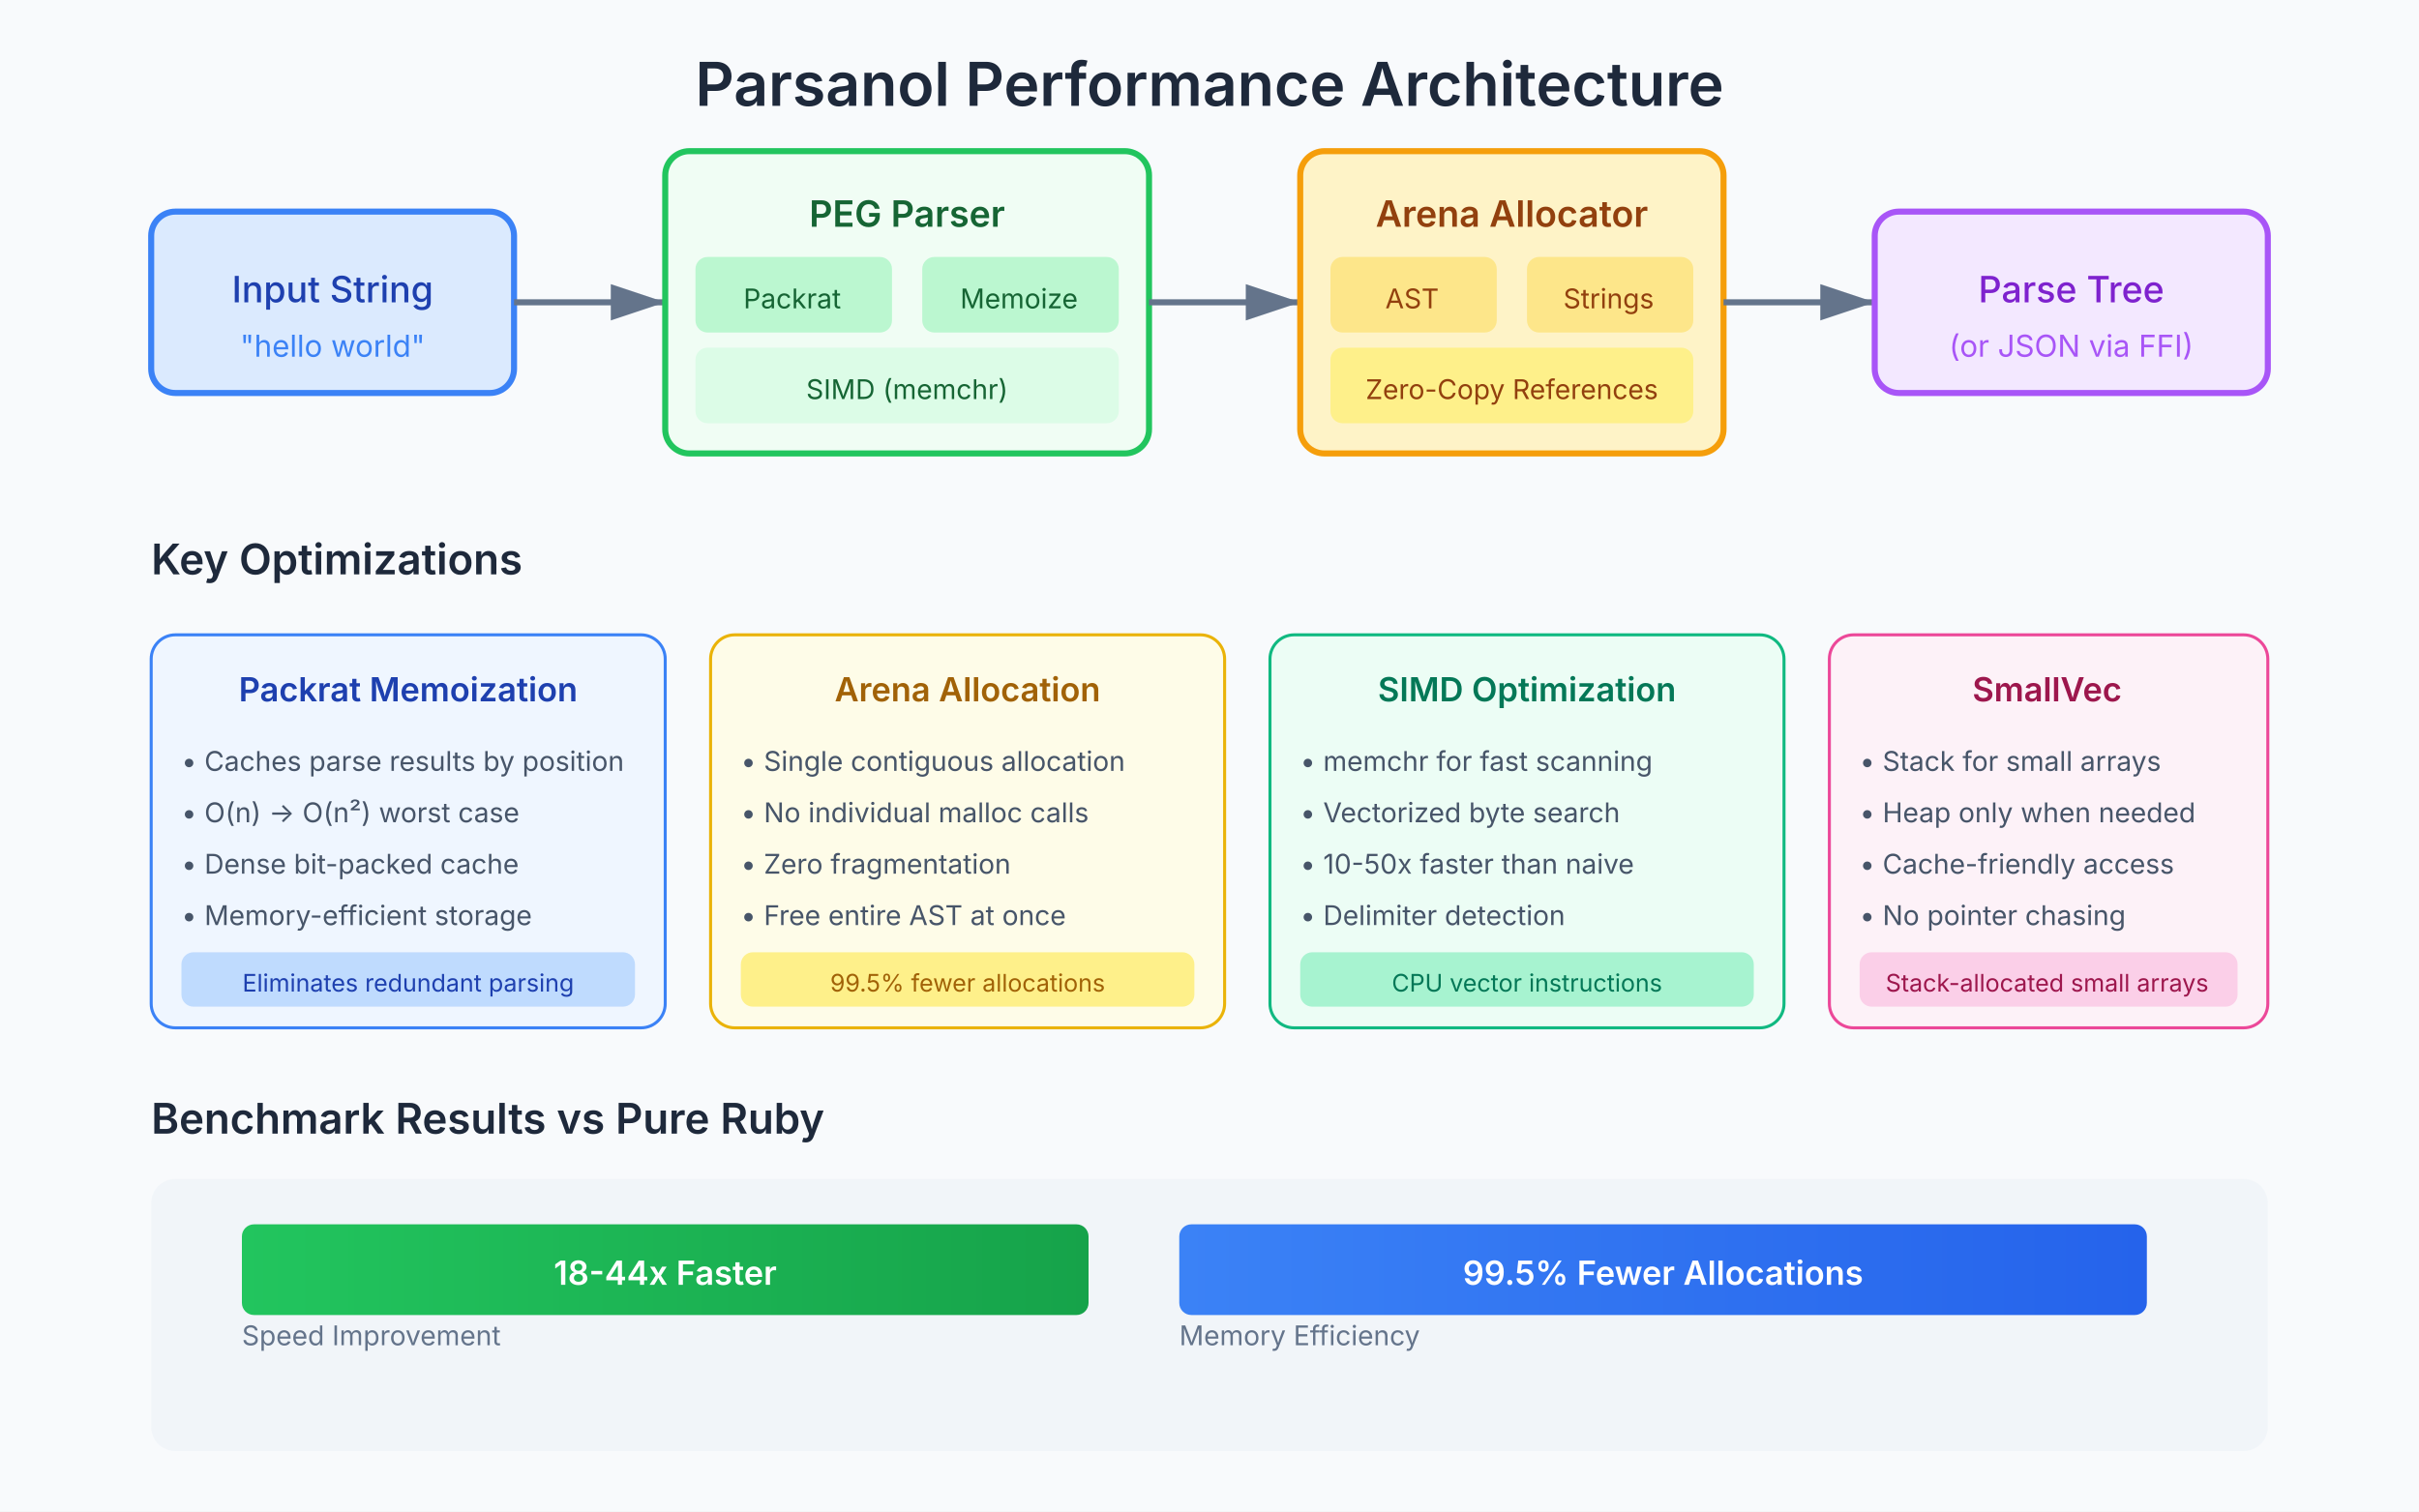
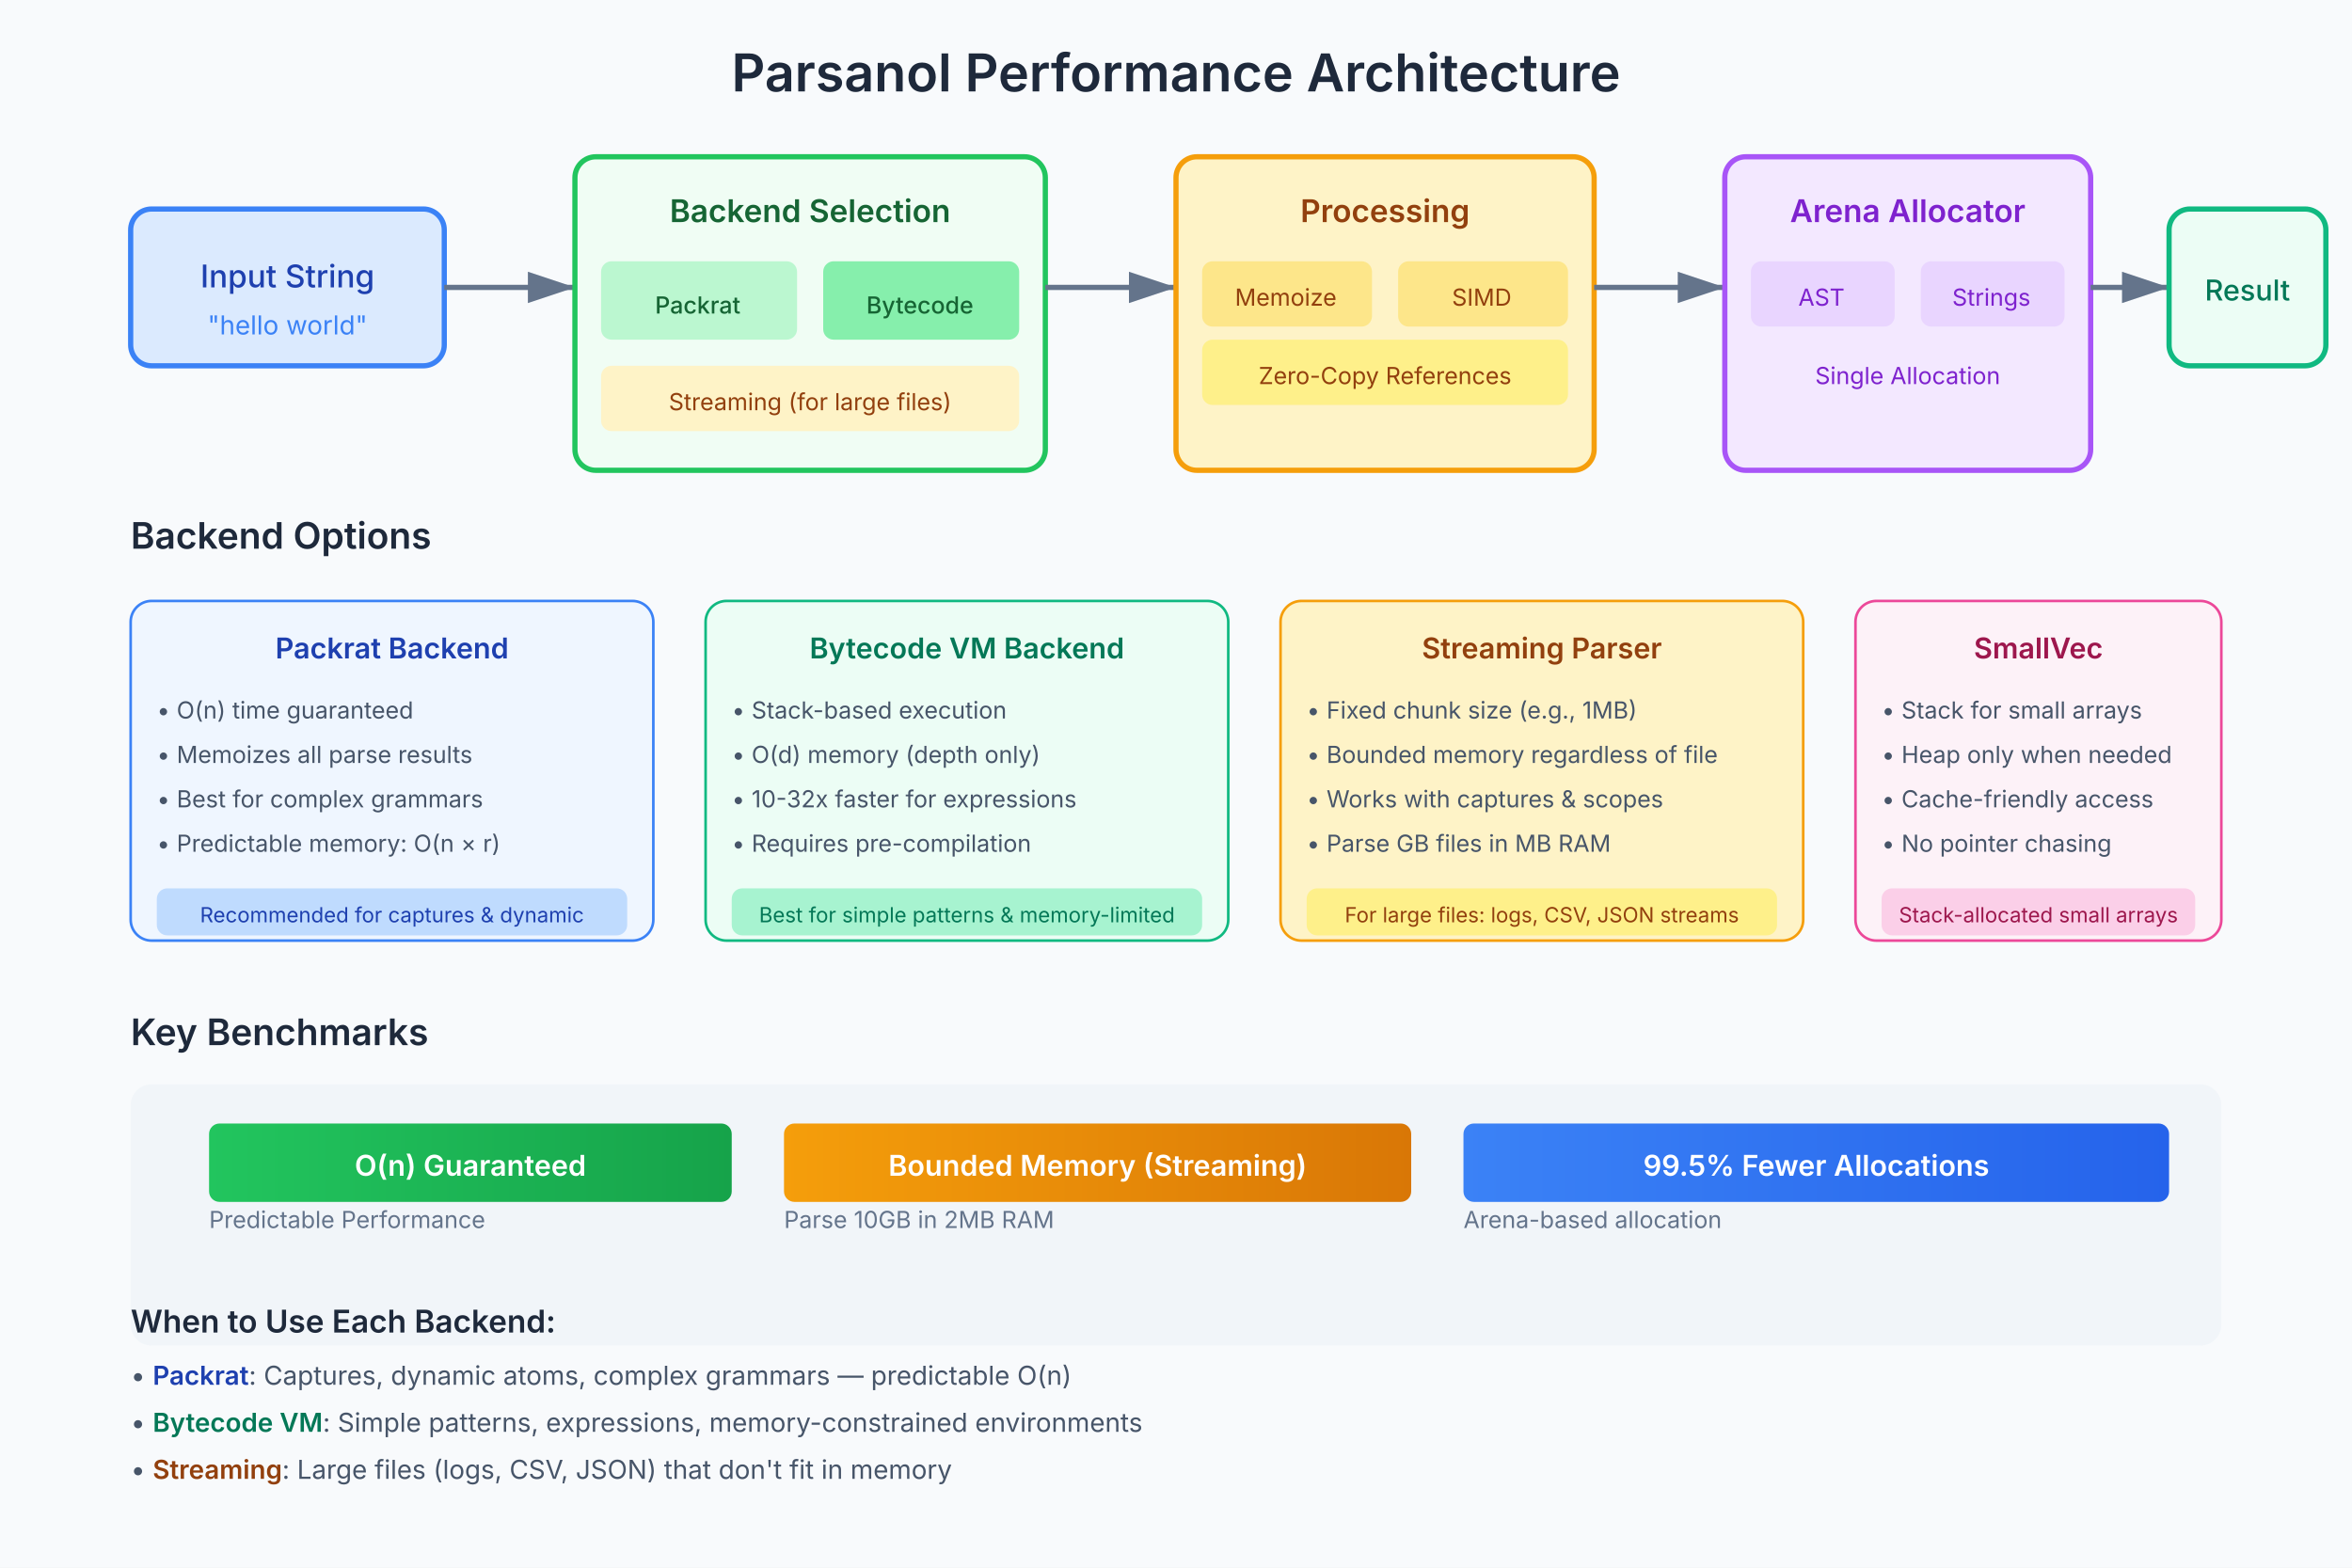
- <svg xmlns="http://www.w3.org/2000/svg" viewBox="0 0 800 500" fill="none" font-family="system-ui, -apple-system, sans-serif">
-   <rect width="800" height="500" fill="#f8fafc" />
-   <text x="400" y="35" text-anchor="middle" font-size="20" font-weight="600" fill="#1e293b">Parsanol Performance Architecture</text>
-   <rect x="50" y="70" width="120" height="60" rx="8" fill="#dbeafe" stroke="#3b82f6" stroke-width="2" />
-   <text x="110" y="100" text-anchor="middle" font-size="12" font-weight="500" fill="#1e40af">Input String</text>
-   <text x="110" y="118" text-anchor="middle" font-size="10" fill="#3b82f6">"hello world"</text>
-   <path d="M170 100 L220 100" stroke="#64748b" stroke-width="2" marker-end="url(#arrow)" />
-   <rect x="220" y="50" width="160" height="100" rx="8" fill="#f0fdf4" stroke="#22c55e" stroke-width="2" />
-   <text x="300" y="75" text-anchor="middle" font-size="12" font-weight="600" fill="#166534">PEG Parser</text>
-   <rect x="230" y="85" width="65" height="25" rx="4" fill="#bbf7d0" />
-   <text x="262" y="102" text-anchor="middle" font-size="9" fill="#166534">Packrat</text>
-   <rect x="305" y="85" width="65" height="25" rx="4" fill="#bbf7d0" />
-   <text x="337" y="102" text-anchor="middle" font-size="9" fill="#166534">Memoize</text>
-   <rect x="230" y="115" width="140" height="25" rx="4" fill="#dcfce7" />
-   <text x="300" y="132" text-anchor="middle" font-size="9" fill="#166534">SIMD (memchr)</text>
-   <path d="M380 100 L430 100" stroke="#64748b" stroke-width="2" marker-end="url(#arrow)" />
-   <rect x="430" y="50" width="140" height="100" rx="8" fill="#fef3c7" stroke="#f59e0b" stroke-width="2" />
-   <text x="500" y="75" text-anchor="middle" font-size="12" font-weight="600" fill="#92400e">Arena Allocator</text>
-   <rect x="440" y="85" width="55" height="25" rx="4" fill="#fde68a" />
-   <text x="467" y="102" text-anchor="middle" font-size="9" fill="#92400e">AST</text>
-   <rect x="505" y="85" width="55" height="25" rx="4" fill="#fde68a" />
-   <text x="532" y="102" text-anchor="middle" font-size="9" fill="#92400e">Strings</text>
-   <rect x="440" y="115" width="120" height="25" rx="4" fill="#fef08a" />
-   <text x="500" y="132" text-anchor="middle" font-size="9" fill="#92400e">Zero-Copy References</text>
-   <path d="M570 100 L620 100" stroke="#64748b" stroke-width="2" marker-end="url(#arrow)" />
-   <rect x="620" y="70" width="130" height="60" rx="8" fill="#f3e8ff" stroke="#a855f7" stroke-width="2" />
-   <text x="685" y="100" text-anchor="middle" font-size="12" font-weight="500" fill="#7e22ce">Parse Tree</text>
-   <text x="685" y="118" text-anchor="middle" font-size="10" fill="#a855f7">(or JSON via FFI)</text>
-   <text x="50" y="190" font-size="14" font-weight="600" fill="#1e293b">Key Optimizations</text>
-   <rect x="50" y="210" width="170" height="130" rx="8" fill="#eff6ff" stroke="#3b82f6" stroke-width="1" />
-   <text x="135" y="232" text-anchor="middle" font-size="11" font-weight="600" fill="#1e40af">Packrat Memoization</text>
-   <text x="60" y="255" font-size="9" fill="#475569">• Caches parse results by position</text>
-   <text x="60" y="272" font-size="9" fill="#475569">• O(n) → O(n²) worst case</text>
-   <text x="60" y="289" font-size="9" fill="#475569">• Dense bit-packed cache</text>
-   <text x="60" y="306" font-size="9" fill="#475569">• Memory-efficient storage</text>
-   <rect x="60" y="315" width="150" height="18" rx="4" fill="#bfdbfe" />
-   <text x="135" y="328" text-anchor="middle" font-size="8" fill="#1e40af">Eliminates redundant parsing</text>
-   <rect x="235" y="210" width="170" height="130" rx="8" fill="#fefce8" stroke="#eab308" stroke-width="1" />
-   <text x="320" y="232" text-anchor="middle" font-size="11" font-weight="600" fill="#a16207">Arena Allocation</text>
-   <text x="245" y="255" font-size="9" fill="#475569">• Single contiguous allocation</text>
-   <text x="245" y="272" font-size="9" fill="#475569">• No individual malloc calls</text>
-   <text x="245" y="289" font-size="9" fill="#475569">• Zero fragmentation</text>
-   <text x="245" y="306" font-size="9" fill="#475569">• Free entire AST at once</text>
-   <rect x="245" y="315" width="150" height="18" rx="4" fill="#fef08a" />
-   <text x="320" y="328" text-anchor="middle" font-size="8" fill="#a16207">99.5% fewer allocations</text>
-   <rect x="420" y="210" width="170" height="130" rx="8" fill="#ecfdf5" stroke="#10b981" stroke-width="1" />
-   <text x="505" y="232" text-anchor="middle" font-size="11" font-weight="600" fill="#047857">SIMD Optimization</text>
-   <text x="430" y="255" font-size="9" fill="#475569">• memchr for fast scanning</text>
-   <text x="430" y="272" font-size="9" fill="#475569">• Vectorized byte search</text>
-   <text x="430" y="289" font-size="9" fill="#475569">• 10-50x faster than naive</text>
-   <text x="430" y="306" font-size="9" fill="#475569">• Delimiter detection</text>
-   <rect x="430" y="315" width="150" height="18" rx="4" fill="#a7f3d0" />
-   <text x="505" y="328" text-anchor="middle" font-size="8" fill="#047857">CPU vector instructions</text>
-   <rect x="605" y="210" width="145" height="130" rx="8" fill="#fdf2f8" stroke="#ec4899" stroke-width="1" />
-   <text x="677" y="232" text-anchor="middle" font-size="11" font-weight="600" fill="#9d174d">SmallVec</text>
-   <text x="615" y="255" font-size="9" fill="#475569">• Stack for small arrays</text>
-   <text x="615" y="272" font-size="9" fill="#475569">• Heap only when needed</text>
-   <text x="615" y="289" font-size="9" fill="#475569">• Cache-friendly access</text>
-   <text x="615" y="306" font-size="9" fill="#475569">• No pointer chasing</text>
-   <rect x="615" y="315" width="125" height="18" rx="4" fill="#fbcfe8" />
-   <text x="677" y="328" text-anchor="middle" font-size="8" fill="#9d174d">Stack-allocated small arrays</text>
-   <text x="50" y="375" font-size="14" font-weight="600" fill="#1e293b">Benchmark Results vs Pure Ruby</text>
-   <rect x="50" y="390" width="700" height="90" rx="8" fill="#f1f5f9" />
-   <rect x="80" y="405" width="280" height="30" rx="4" fill="url(#gradient1)" />
-   <text x="220" y="425" text-anchor="middle" font-size="11" font-weight="600" fill="white">18-44x Faster</text>
-   <text x="80" y="445" font-size="9" fill="#64748b">Speed Improvement</text>
-   <rect x="390" y="405" width="320" height="30" rx="4" fill="url(#gradient2)" />
-   <text x="550" y="425" text-anchor="middle" font-size="11" font-weight="600" fill="white">99.5% Fewer Allocations</text>
-   <text x="390" y="445" font-size="9" fill="#64748b">Memory Efficiency</text>
+ <svg xmlns="http://www.w3.org/2000/svg" viewBox="0 0 900 600" fill="none" font-family="system-ui, -apple-system, sans-serif">
+   <rect width="900" height="600" fill="#f8fafc" />
+   <text x="450" y="35" text-anchor="middle" font-size="20" font-weight="600" fill="#1e293b">Parsanol Performance Architecture</text>
+   <rect x="50" y="80" width="120" height="60" rx="8" fill="#dbeafe" stroke="#3b82f6" stroke-width="2" />
+   <text x="110" y="110" text-anchor="middle" font-size="12" font-weight="500" fill="#1e40af">Input String</text>
+   <text x="110" y="128" text-anchor="middle" font-size="10" fill="#3b82f6">"hello world"</text>
+   <path d="M170 110 L220 110" stroke="#64748b" stroke-width="2" marker-end="url(#arrow)" />
+   <rect x="220" y="60" width="180" height="120" rx="8" fill="#f0fdf4" stroke="#22c55e" stroke-width="2" />
+   <text x="310" y="85" text-anchor="middle" font-size="12" font-weight="600" fill="#166534">Backend Selection</text>
+   <rect x="230" y="100" width="75" height="30" rx="4" fill="#bbf7d0" />
+   <text x="267" y="120" text-anchor="middle" font-size="9" font-weight="500" fill="#166534">Packrat</text>
+   <rect x="315" y="100" width="75" height="30" rx="4" fill="#86efac" />
+   <text x="352" y="120" text-anchor="middle" font-size="9" font-weight="500" fill="#166534">Bytecode</text>
+   <rect x="230" y="140" width="160" height="25" rx="4" fill="#fef3c7" />
+   <text x="310" y="157" text-anchor="middle" font-size="9" fill="#92400e">Streaming (for large files)</text>
+   <path d="M400 110 L450 110" stroke="#64748b" stroke-width="2" marker-end="url(#arrow)" />
+   <rect x="450" y="60" width="160" height="120" rx="8" fill="#fef3c7" stroke="#f59e0b" stroke-width="2" />
+   <text x="530" y="85" text-anchor="middle" font-size="12" font-weight="600" fill="#92400e">Processing</text>
+   <rect x="460" y="100" width="65" height="25" rx="4" fill="#fde68a" />
+   <text x="492" y="117" text-anchor="middle" font-size="9" fill="#92400e">Memoize</text>
+   <rect x="535" y="100" width="65" height="25" rx="4" fill="#fde68a" />
+   <text x="567" y="117" text-anchor="middle" font-size="9" fill="#92400e">SIMD</text>
+   <rect x="460" y="130" width="140" height="25" rx="4" fill="#fef08a" />
+   <text x="530" y="147" text-anchor="middle" font-size="9" fill="#92400e">Zero-Copy References</text>
+   <path d="M610 110 L660 110" stroke="#64748b" stroke-width="2" marker-end="url(#arrow)" />
+   <rect x="660" y="60" width="140" height="120" rx="8" fill="#f3e8ff" stroke="#a855f7" stroke-width="2" />
+   <text x="730" y="85" text-anchor="middle" font-size="12" font-weight="600" fill="#7e22ce">Arena Allocator</text>
+   <rect x="670" y="100" width="55" height="25" rx="4" fill="#e9d5ff" />
+   <text x="697" y="117" text-anchor="middle" font-size="9" fill="#7e22ce">AST</text>
+   <rect x="735" y="100" width="55" height="25" rx="4" fill="#e9d5ff" />
+   <text x="762" y="117" text-anchor="middle" font-size="9" fill="#7e22ce">Strings</text>
+   <rect x="670" y="130" width="120" height="25" rx="4" fill="#f3e8ff" />
+   <text x="730" y="147" text-anchor="middle" font-size="9" fill="#7e22ce">Single Allocation</text>
+   <path d="M800 110 L830 110" stroke="#64748b" stroke-width="2" marker-end="url(#arrow)" />
+   <rect x="830" y="80" width="60" height="60" rx="8" fill="#ecfdf5" stroke="#10b981" stroke-width="2" />
+   <text x="860" y="115" text-anchor="middle" font-size="11" font-weight="500" fill="#047857">Result</text>
+   <text x="50" y="210" font-size="14" font-weight="600" fill="#1e293b">Backend Options</text>
+   <rect x="50" y="230" width="200" height="130" rx="8" fill="#eff6ff" stroke="#3b82f6" stroke-width="1" />
+   <text x="150" y="252" text-anchor="middle" font-size="11" font-weight="600" fill="#1e40af">Packrat Backend</text>
+   <text x="60" y="275" font-size="9" fill="#475569">• O(n) time guaranteed</text>
+   <text x="60" y="292" font-size="9" fill="#475569">• Memoizes all parse results</text>
+   <text x="60" y="309" font-size="9" fill="#475569">• Best for complex grammars</text>
+   <text x="60" y="326" font-size="9" fill="#475569">• Predictable memory: O(n × r)</text>
+   <rect x="60" y="340" width="180" height="18" rx="4" fill="#bfdbfe" />
+   <text x="150" y="353" text-anchor="middle" font-size="8" fill="#1e40af">Recommended for captures &amp; dynamic</text>
+   <rect x="270" y="230" width="200" height="130" rx="8" fill="#ecfdf5" stroke="#10b981" stroke-width="1" />
+   <text x="370" y="252" text-anchor="middle" font-size="11" font-weight="600" fill="#047857">Bytecode VM Backend</text>
+   <text x="280" y="275" font-size="9" fill="#475569">• Stack-based execution</text>
+   <text x="280" y="292" font-size="9" fill="#475569">• O(d) memory (depth only)</text>
+   <text x="280" y="309" font-size="9" fill="#475569">• 10-32x faster for expressions</text>
+   <text x="280" y="326" font-size="9" fill="#475569">• Requires pre-compilation</text>
+   <rect x="280" y="340" width="180" height="18" rx="4" fill="#a7f3d0" />
+   <text x="370" y="353" text-anchor="middle" font-size="8" fill="#047857">Best for simple patterns &amp; memory-limited</text>
+   <rect x="490" y="230" width="200" height="130" rx="8" fill="#fef3c7" stroke="#f59e0b" stroke-width="1" />
+   <text x="590" y="252" text-anchor="middle" font-size="11" font-weight="600" fill="#92400e">Streaming Parser</text>
+   <text x="500" y="275" font-size="9" fill="#475569">• Fixed chunk size (e.g., 1MB)</text>
+   <text x="500" y="292" font-size="9" fill="#475569">• Bounded memory regardless of file</text>
+   <text x="500" y="309" font-size="9" fill="#475569">• Works with captures &amp; scopes</text>
+   <text x="500" y="326" font-size="9" fill="#475569">• Parse GB files in MB RAM</text>
+   <rect x="500" y="340" width="180" height="18" rx="4" fill="#fef08a" />
+   <text x="590" y="353" text-anchor="middle" font-size="8" fill="#92400e">For large files: logs, CSV, JSON streams</text>
+   <rect x="710" y="230" width="140" height="130" rx="8" fill="#fdf2f8" stroke="#ec4899" stroke-width="1" />
+   <text x="780" y="252" text-anchor="middle" font-size="11" font-weight="600" fill="#9d174d">SmallVec</text>
+   <text x="720" y="275" font-size="9" fill="#475569">• Stack for small arrays</text>
+   <text x="720" y="292" font-size="9" fill="#475569">• Heap only when needed</text>
+   <text x="720" y="309" font-size="9" fill="#475569">• Cache-friendly access</text>
+   <text x="720" y="326" font-size="9" fill="#475569">• No pointer chasing</text>
+   <rect x="720" y="340" width="120" height="18" rx="4" fill="#fbcfe8" />
+   <text x="780" y="353" text-anchor="middle" font-size="8" fill="#9d174d">Stack-allocated small arrays</text>
+   <text x="50" y="400" font-size="14" font-weight="600" fill="#1e293b">Key Benchmarks</text>
+   <rect x="50" y="415" width="800" height="100" rx="8" fill="#f1f5f9" />
+   <rect x="80" y="430" width="200" height="30" rx="4" fill="url(#gradient1)" />
+   <text x="180" y="450" text-anchor="middle" font-size="11" font-weight="600" fill="white">O(n) Guaranteed</text>
+   <text x="80" y="470" font-size="9" fill="#64748b">Predictable Performance</text>
+   <rect x="300" y="430" width="240" height="30" rx="4" fill="url(#gradient2)" />
+   <text x="420" y="450" text-anchor="middle" font-size="11" font-weight="600" fill="white">Bounded Memory (Streaming)</text>
+   <text x="300" y="470" font-size="9" fill="#64748b">Parse 10GB in 2MB RAM</text>
+   <rect x="560" y="430" width="270" height="30" rx="4" fill="url(#gradient3)" />
+   <text x="695" y="450" text-anchor="middle" font-size="11" font-weight="600" fill="white">99.5% Fewer Allocations</text>
+   <text x="560" y="470" font-size="9" fill="#64748b">Arena-based allocation</text>
+   <text x="50" y="510" font-size="12" font-weight="600" fill="#1e293b">When to Use Each Backend:</text>
+   <text x="50" y="530" font-size="10" fill="#475569">• <tspan font-weight="600" fill="#1e40af">Packrat</tspan>: Captures, dynamic atoms, complex grammars — predictable O(n)</text>
+   <text x="50" y="548" font-size="10" fill="#475569">• <tspan font-weight="600" fill="#047857">Bytecode VM</tspan>: Simple patterns, expressions, memory-constrained environments</text>
+   <text x="50" y="566" font-size="10" fill="#475569">• <tspan font-weight="600" fill="#92400e">Streaming</tspan>: Large files (logs, CSV, JSON) that don't fit in memory</text>
  <defs>
    <marker id="arrow" markerWidth="10" markerHeight="10" refX="9" refY="3" orient="auto" markerUnits="strokeWidth">
      <path d="M0,0 L0,6 L9,3 z" fill="#64748b" />
    </marker>
    <linearGradient id="gradient1" x1="0%" y1="0%" x2="100%" y2="0%">
      <stop offset="0%" style="stop-color:#22c55e" />
      <stop offset="100%" style="stop-color:#16a34a" />
    </linearGradient>
    <linearGradient id="gradient2" x1="0%" y1="0%" x2="100%" y2="0%">
+       <stop offset="0%" style="stop-color:#f59e0b" />
+       <stop offset="100%" style="stop-color:#d97706" />
+     </linearGradient>
+     <linearGradient id="gradient3" x1="0%" y1="0%" x2="100%" y2="0%">
      <stop offset="0%" style="stop-color:#3b82f6" />
      <stop offset="100%" style="stop-color:#2563eb" />
    </linearGradient>
  </defs>
</svg>
